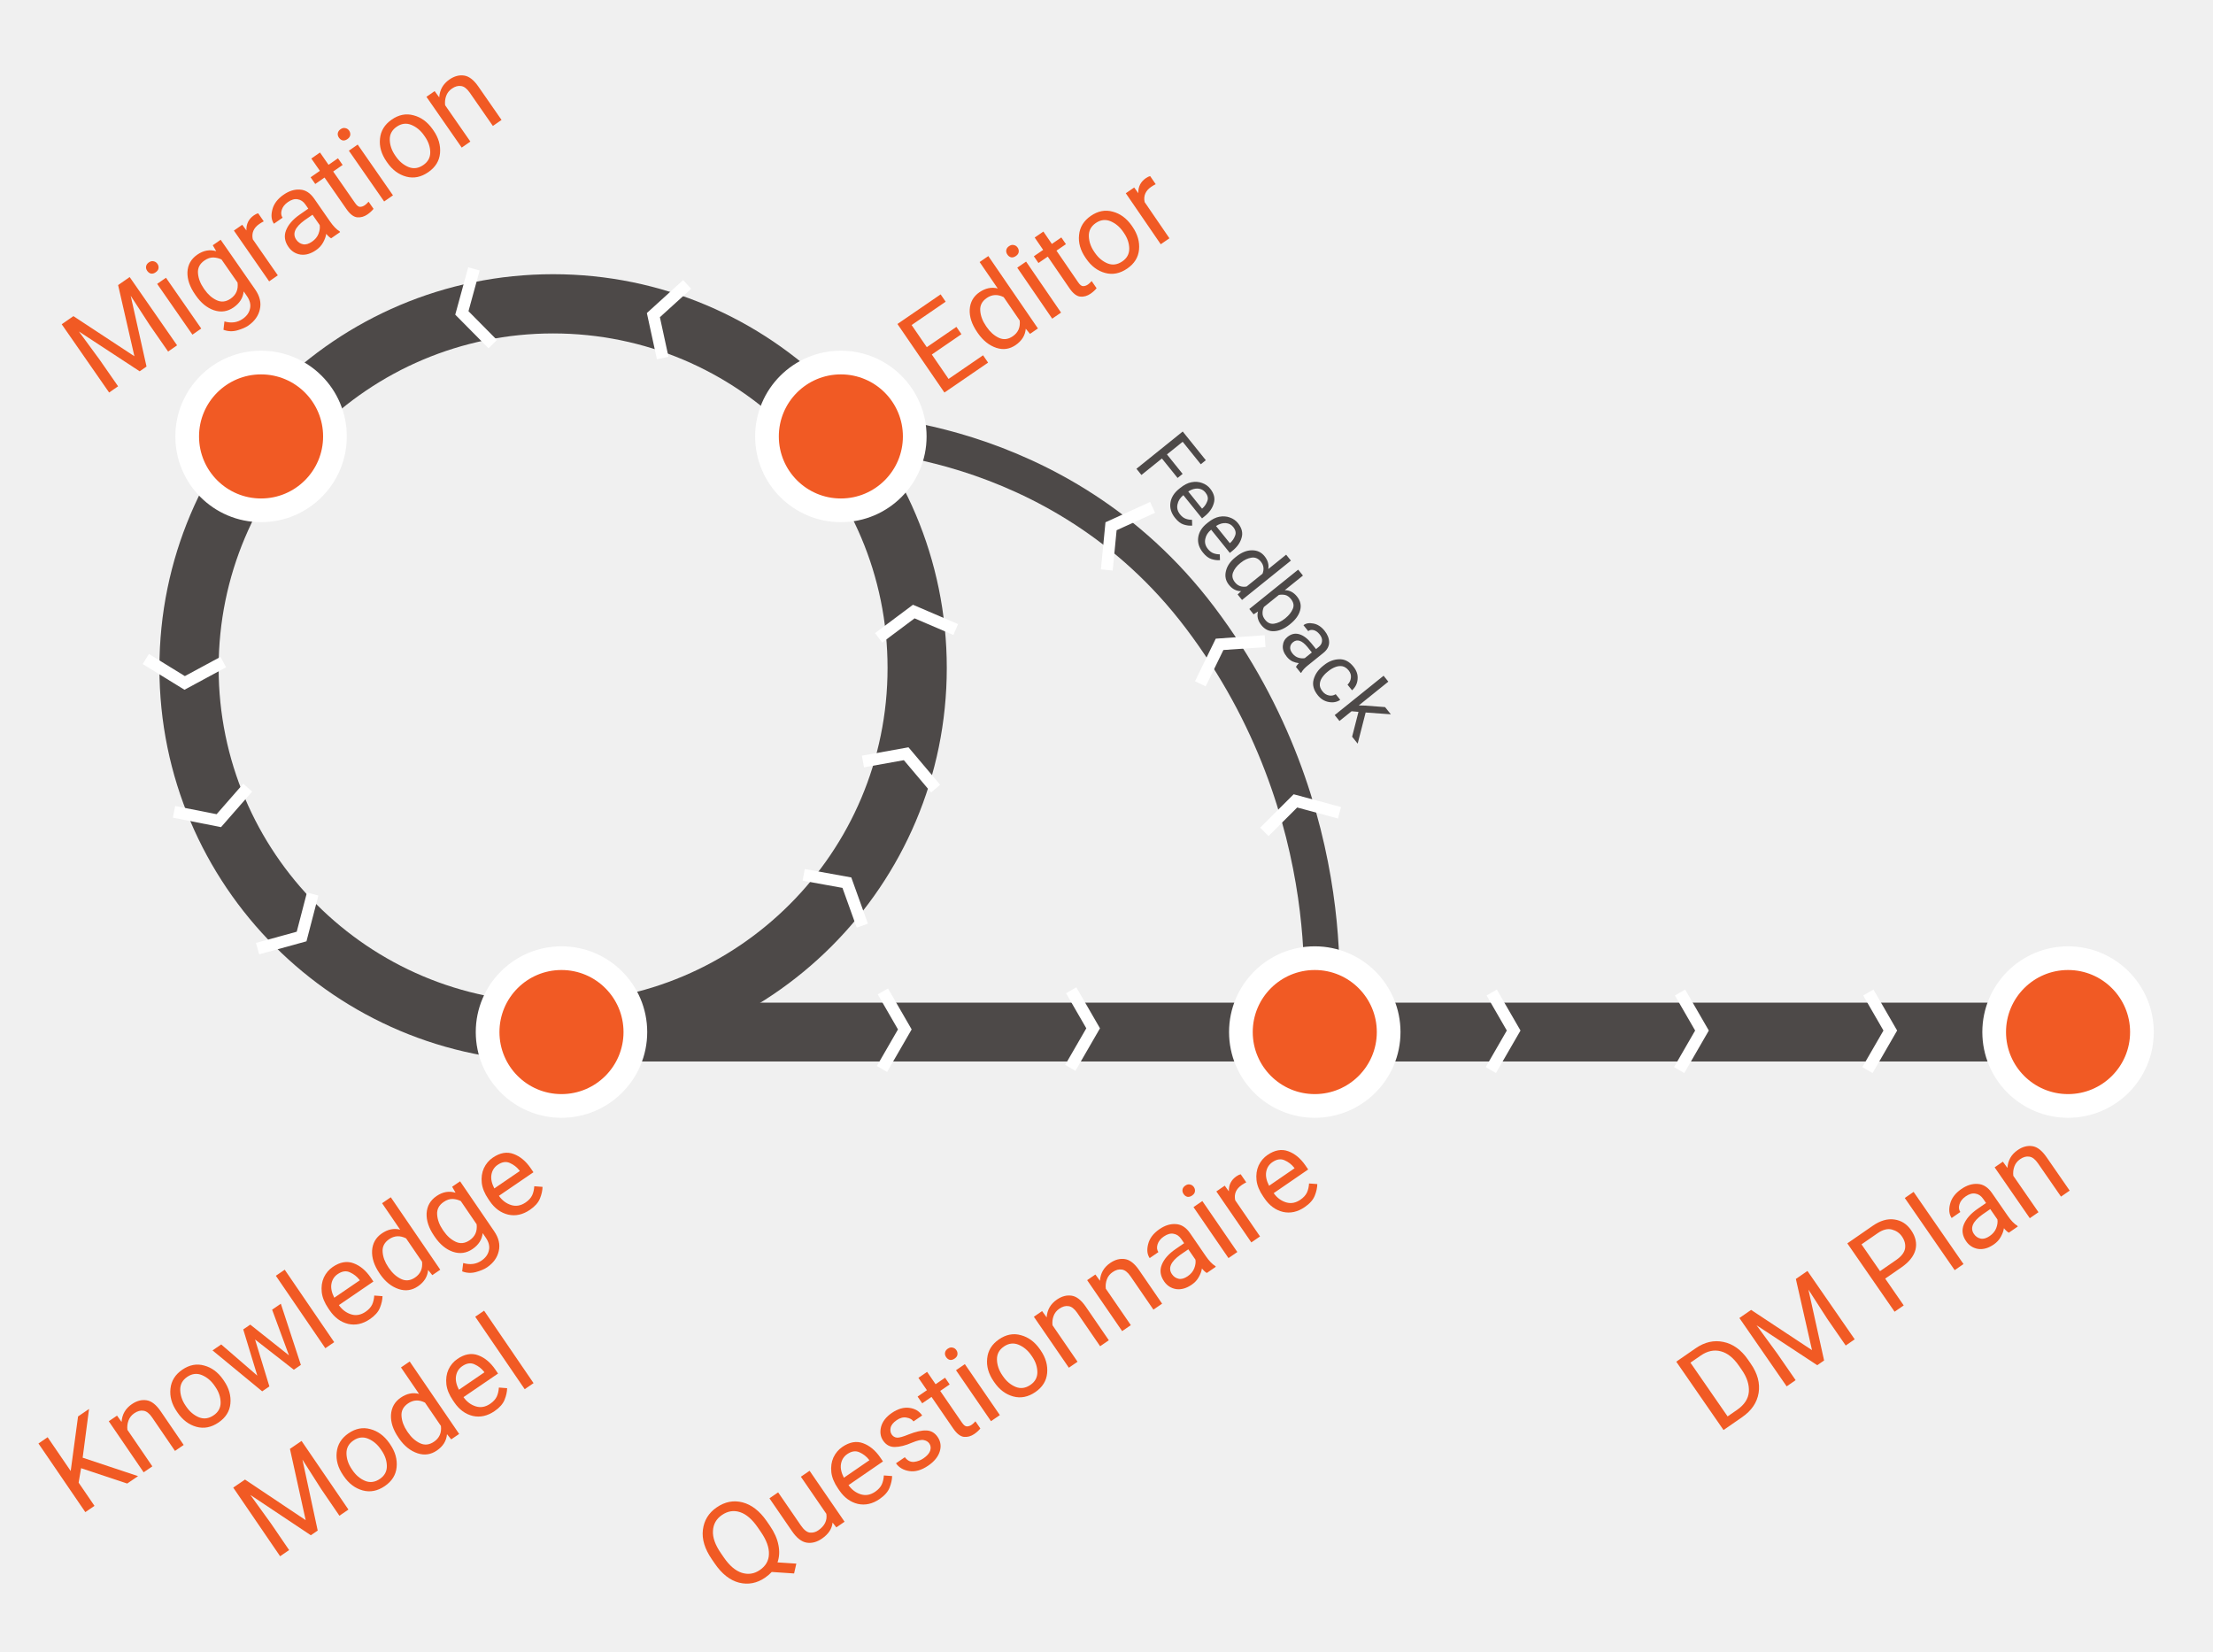
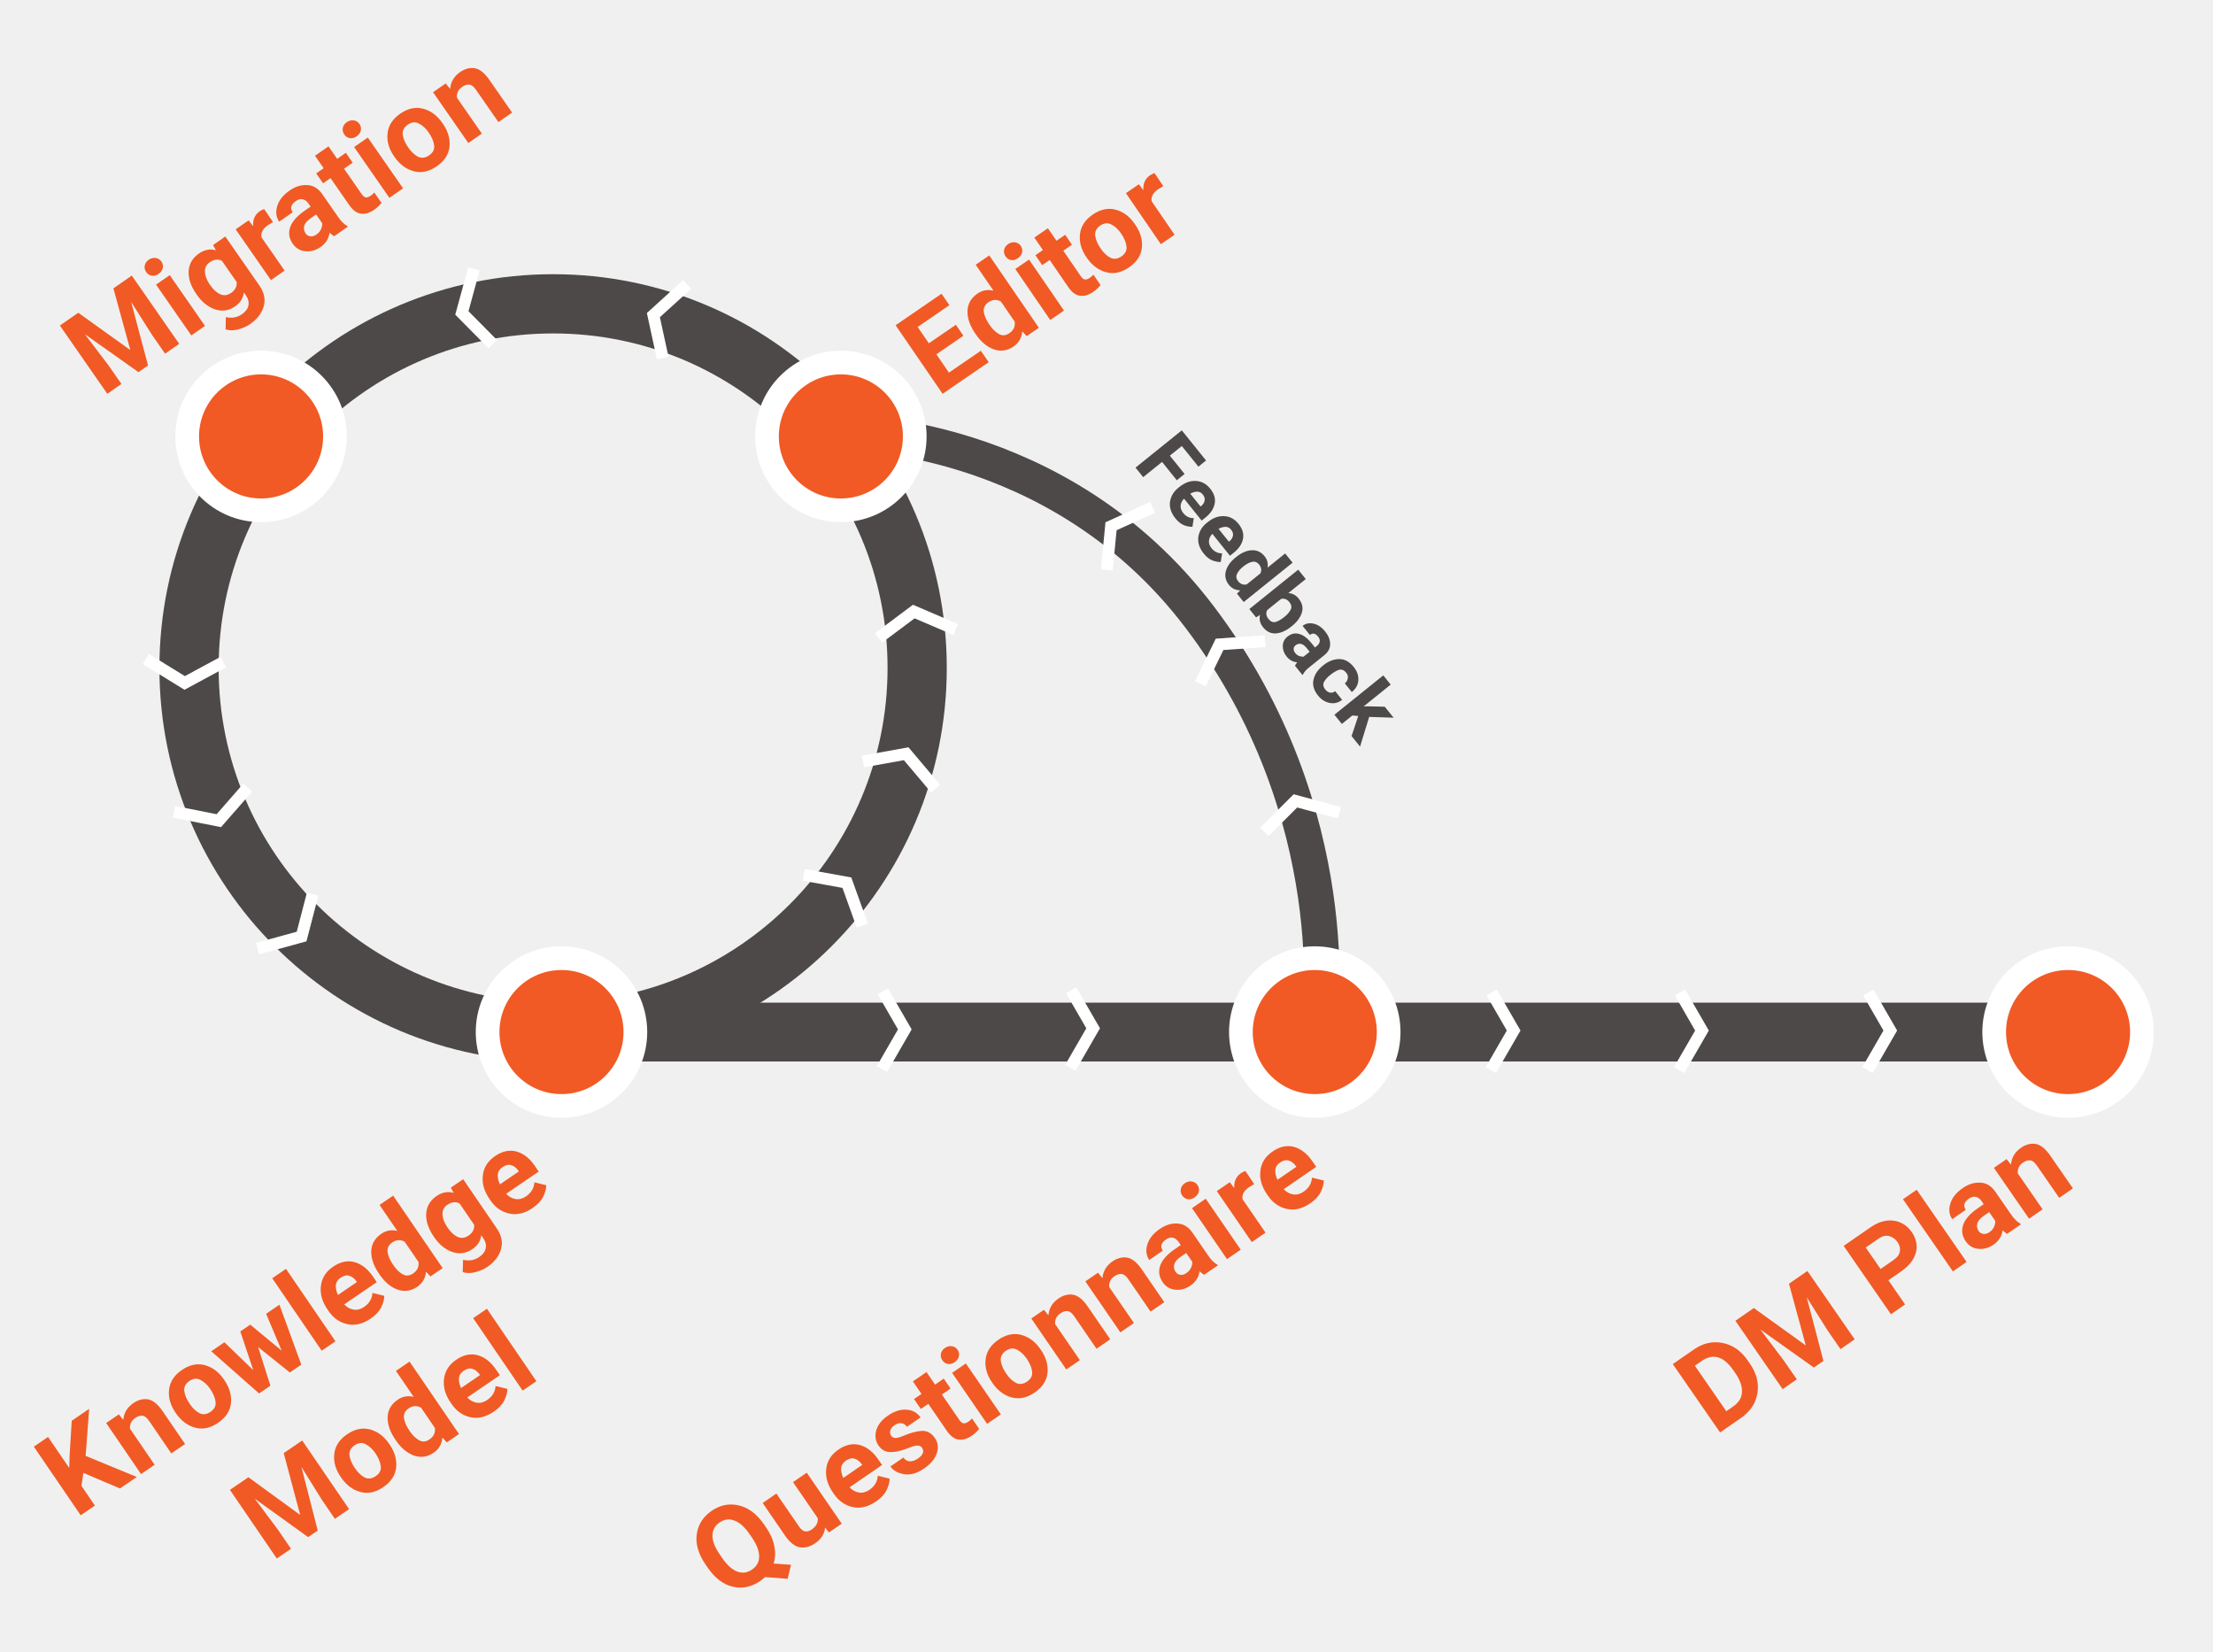
<svg xmlns="http://www.w3.org/2000/svg" width="186.828mm" height="139.428mm" viewBox="0 0 186.828 139.428" version="1.1" id="svg7129">
  <defs id="defs7123" />
  <g id="layer1" transform="translate(-19.2228,-36.03015)">
    <path style="fill:none;stroke:#4d4948;stroke-width:3;stroke-linecap:butt;stroke-linejoin:miter;stroke-miterlimit:4;stroke-dasharray:none;stroke-opacity:1" d="m 130.614,122.556 c 0,0 2.502,-17.759 -10.091,-34.409 C 108.527,72.286 90.249,72.53 90.249,72.53" id="path4693" />
    <circle style="opacity:1;fill:none;fill-opacity:1;stroke:#4d4948;stroke-width:5;stroke-miterlimit:4;stroke-dasharray:none;stroke-dashoffset:0;stroke-opacity:1" id="path815" cx="65.917" cy="92.412" r="30.736" />
    <path style="fill:none;stroke:#4d4948;stroke-width:4.965;stroke-linecap:round;stroke-linejoin:miter;stroke-miterlimit:4;stroke-dasharray:none;stroke-opacity:1" d="M 65.882,123.148 H 193.037" id="path817" />
    <circle style="opacity:1;fill:#f15a24;fill-opacity:1;stroke:#ffffff;stroke-width:2;stroke-linecap:round;stroke-miterlimit:4;stroke-dasharray:none;stroke-dashoffset:0;stroke-opacity:1" id="path819" cx="90.211" cy="72.87" r="6.237" />
    <circle style="opacity:1;fill:#f15a24;fill-opacity:1;stroke:#ffffff;stroke-width:2;stroke-linecap:round;stroke-miterlimit:4;stroke-dasharray:none;stroke-dashoffset:0;stroke-opacity:1" id="path819-3" cx="41.263" cy="72.87" r="6.237" />
    <circle style="opacity:1;fill:#f15a24;fill-opacity:1;stroke:#ffffff;stroke-width:2;stroke-linecap:round;stroke-miterlimit:4;stroke-dasharray:none;stroke-dashoffset:0;stroke-opacity:1" id="path819-4" cx="66.625" cy="123.148" r="6.237" />
    <circle style="opacity:1;fill:#f15a24;fill-opacity:1;stroke:#ffffff;stroke-width:2;stroke-linecap:round;stroke-miterlimit:4;stroke-dasharray:none;stroke-dashoffset:0;stroke-opacity:1" id="path819-2" cx="130.22" cy="123.148" r="6.237" />
    <circle style="opacity:1;fill:#f15a24;fill-opacity:1;stroke:#ffffff;stroke-width:2;stroke-linecap:round;stroke-miterlimit:4;stroke-dasharray:none;stroke-dashoffset:0;stroke-opacity:1" id="path819-6" cx="193.814" cy="123.148" r="6.237" />
    <text xml:space="preserve" style="font-style:normal;font-weight:normal;font-size:3.528px;line-height:1.25;font-family:sans-serif;letter-spacing:0px;word-spacing:0px;fill:#f15a24;fill-opacity:1;stroke:none;stroke-width:0.265" x="41.704" y="112.996" id="text856" transform="rotate(-34.42845)">
-       <tspan id="tspan854" x="41.704" y="112.996" style="font-style:normal;font-variant:normal;font-weight:normal;font-stretch:normal;font-size:9.878px;font-family:Roboto;-inkscape-font-specification:Roboto;fill:#f15a24;fill-opacity:1;stroke-width:0.265">Editor</tspan>
+       <tspan id="tspan854" x="41.704" y="112.996" style="font-style:normal;font-variant:normal;font-weight:bold;font-stretch:normal;font-size:9.878px;font-family:Roboto;-inkscape-font-specification:'Roboto Bold';fill:#f15a24;fill-opacity:1;stroke-width:0.265;">Editor</tspan>
    </text>
    <text xml:space="preserve" style="font-style:normal;font-weight:normal;font-size:3.528px;line-height:1.25;font-family:sans-serif;text-align:center;letter-spacing:0px;word-spacing:0px;text-anchor:middle;fill:#f15a24;fill-opacity:1;stroke:none;stroke-width:0.265" x="-43.783" y="150.068" id="text856-7" transform="rotate(-34.32819)">
-       <tspan id="tspan854-2" x="-43.783" y="150.068" style="font-style:normal;font-variant:normal;font-weight:normal;font-stretch:normal;font-size:9.878px;font-family:Roboto;-inkscape-font-specification:Roboto;text-align:center;text-anchor:middle;fill:#f15a24;fill-opacity:1;stroke-width:0.265">Knowledge</tspan>
-       <tspan x="-43.783" y="162.416" style="font-style:normal;font-variant:normal;font-weight:normal;font-stretch:normal;font-size:9.878px;font-family:Roboto;-inkscape-font-specification:Roboto;text-align:center;text-anchor:middle;fill:#f15a24;fill-opacity:1;stroke-width:0.265" id="tspan876">Model</tspan>
+       <tspan id="tspan854-2" x="-43.783" y="150.068" style="font-style:normal;font-variant:normal;font-weight:bold;font-stretch:normal;font-size:9.878px;font-family:Roboto;-inkscape-font-specification:'Roboto Bold';text-align:center;text-anchor:middle;fill:#f15a24;fill-opacity:1;stroke-width:0.265;">Knowledge</tspan>
+       <tspan x="-43.783" y="162.416" style="font-style:normal;font-variant:normal;font-weight:bold;font-stretch:normal;font-size:9.878px;font-family:Roboto;-inkscape-font-specification:'Roboto Bold';text-align:center;text-anchor:middle;fill:#f15a24;fill-opacity:1;stroke-width:0.265;" id="tspan876">Model</tspan>
    </text>
    <text xml:space="preserve" style="font-style:normal;font-weight:normal;font-size:3.528px;line-height:1.25;font-family:sans-serif;letter-spacing:0px;word-spacing:0px;fill:#f15a24;fill-opacity:1;stroke:none;stroke-width:0.265" x="-16.913" y="73.028" id="text856-6" transform="rotate(-34.78312)">
-       <tspan id="tspan854-7" x="-16.913" y="73.028" style="font-style:normal;font-variant:normal;font-weight:normal;font-stretch:normal;font-size:9.878px;font-family:Roboto;-inkscape-font-specification:Roboto;fill:#f15a24;fill-opacity:1;stroke-width:0.265">Migration</tspan>
+       <tspan id="tspan854-7" x="-16.913" y="73.028" style="font-style:normal;font-variant:normal;font-weight:bold;font-stretch:normal;font-size:9.878px;font-family:Roboto;-inkscape-font-specification:'Roboto Bold';fill:#f15a24;fill-opacity:1;stroke-width:0.265;">Migration</tspan>
    </text>
    <text xml:space="preserve" style="font-style:normal;font-weight:normal;font-size:3.528px;line-height:1.25;font-family:sans-serif;text-align:center;letter-spacing:0px;word-spacing:0px;text-anchor:middle;fill:#f15a24;fill-opacity:1;stroke:none;stroke-width:0.265" x="2.766" y="186.835" id="text856-7-4" transform="rotate(-34.4741)">
-       <tspan x="2.766" y="186.835" style="font-style:normal;font-variant:normal;font-weight:normal;font-stretch:normal;font-size:9.878px;font-family:Roboto;-inkscape-font-specification:Roboto;text-align:center;text-anchor:middle;fill:#f15a24;fill-opacity:1;stroke-width:0.265" id="tspan876-3">Questionnaire</tspan>
+       <tspan x="2.766" y="186.835" style="font-style:normal;font-variant:normal;font-weight:bold;font-stretch:normal;font-size:9.878px;font-family:Roboto;-inkscape-font-specification:'Roboto Bold';text-align:center;text-anchor:middle;fill:#f15a24;fill-opacity:1;stroke-width:0.265;" id="tspan876-3">Questionnaire</tspan>
    </text>
    <text xml:space="preserve" style="font-style:normal;font-weight:normal;font-size:3.528px;line-height:1.25;font-family:sans-serif;text-align:center;letter-spacing:0px;word-spacing:0px;text-anchor:middle;fill:#f15a24;fill-opacity:1;stroke:none;stroke-width:0.265" x="66.323" y="222.615" id="text856-7-4-3" transform="rotate(-34.66598)">
-       <tspan x="66.323" y="222.615" style="font-style:normal;font-variant:normal;font-weight:normal;font-stretch:normal;font-size:9.878px;font-family:Roboto;-inkscape-font-specification:Roboto;text-align:center;text-anchor:middle;fill:#f15a24;fill-opacity:1;stroke-width:0.265" id="tspan876-3-9">DM Plan</tspan>
+       <tspan x="66.323" y="222.615" style="font-style:normal;font-variant:normal;font-weight:bold;font-stretch:normal;font-size:9.878px;font-family:Roboto;-inkscape-font-specification:'Roboto Bold';text-align:center;text-anchor:middle;fill:#f15a24;fill-opacity:1;stroke-width:0.265;" id="tspan876-3-9">DM Plan</tspan>
    </text>
    <path style="fill:none;stroke:#ffffff;stroke-width:1;stroke-linecap:butt;stroke-linejoin:miter;stroke-miterlimit:4;stroke-dasharray:none;stroke-opacity:1" d="m 109.656,119.622 1.853,3.209 -1.927,3.337" id="path937-8" />
    <path style="fill:none;stroke:#ffffff;stroke-width:1;stroke-linecap:butt;stroke-linejoin:miter;stroke-miterlimit:4;stroke-dasharray:none;stroke-opacity:1" d="m 145.157,119.811 1.853,3.209 -1.927,3.337" id="path937-7" />
    <path style="fill:none;stroke:#ffffff;stroke-width:1;stroke-linecap:butt;stroke-linejoin:miter;stroke-miterlimit:4;stroke-dasharray:none;stroke-opacity:1" d="m 176.954,119.811 1.853,3.209 -1.927,3.337" id="path937-8-7" />
    <path style="fill:none;stroke:#ffffff;stroke-width:1;stroke-linecap:butt;stroke-linejoin:miter;stroke-miterlimit:4;stroke-dasharray:none;stroke-opacity:1" d="m 161.056,119.811 1.853,3.209 -1.927,3.337" id="path937-7-6" />
    <path style="fill:none;stroke:#ffffff;stroke-width:1;stroke-linecap:butt;stroke-linejoin:miter;stroke-miterlimit:4;stroke-dasharray:none;stroke-opacity:1" d="m 93.757,119.716 1.853,3.209 -1.927,3.337" id="path937-1" />
    <g id="g4667" transform="translate(13.1418,-27.92263)">
      <path id="path937-1-7" d="m 73.931,137.801 3.646,0.659 1.303,3.627" style="fill:none;stroke:#ffffff;stroke-width:1;stroke-linecap:butt;stroke-linejoin:miter;stroke-miterlimit:4;stroke-dasharray:none;stroke-opacity:1" />
      <path id="path937-1-7-5" d="m 78.935,128.233 3.647,-0.656 2.487,2.944" style="fill:none;stroke:#ffffff;stroke-width:1;stroke-linecap:butt;stroke-linejoin:miter;stroke-miterlimit:4;stroke-dasharray:none;stroke-opacity:1" />
      <path id="path937-1-7-9" d="m 80.256,117.794 2.968,-2.219 3.542,1.519" style="fill:none;stroke:#ffffff;stroke-width:1;stroke-linecap:butt;stroke-linejoin:miter;stroke-miterlimit:4;stroke-dasharray:none;stroke-opacity:1" />
    </g>
    <path style="fill:none;stroke:#ffffff;stroke-width:1;stroke-linecap:butt;stroke-linejoin:miter;stroke-miterlimit:4;stroke-dasharray:none;stroke-opacity:1" d="m 75.17,66.251 -0.787,-3.621 2.852,-2.591" id="path937-1-7-9-8" />
    <path style="fill:none;stroke:#ffffff;stroke-width:1;stroke-linecap:butt;stroke-linejoin:miter;stroke-miterlimit:4;stroke-dasharray:none;stroke-opacity:1" d="m 60.821,65.079 -2.606,-2.634 1.018,-3.717" id="path937-1-7-9-8-6" />
    <g transform="rotate(141.3818,64.04052,108.5774)" id="g4667-8" style="stroke:#ffffff">
      <path id="path937-1-7-8" d="m 73.931,137.801 3.646,0.659 1.303,3.627" style="fill:none;stroke:#ffffff;stroke-width:1;stroke-linecap:butt;stroke-linejoin:miter;stroke-miterlimit:4;stroke-dasharray:none;stroke-opacity:1" />
      <path id="path937-1-7-5-4" d="m 78.935,128.233 3.647,-0.656 2.487,2.944" style="fill:none;stroke:#ffffff;stroke-width:1;stroke-linecap:butt;stroke-linejoin:miter;stroke-miterlimit:4;stroke-dasharray:none;stroke-opacity:1" />
      <path id="path937-1-7-9-82" d="m 80.256,117.794 2.968,-2.219 3.542,1.519" style="fill:none;stroke:#ffffff;stroke-width:1;stroke-linecap:butt;stroke-linejoin:miter;stroke-miterlimit:4;stroke-dasharray:none;stroke-opacity:1" />
    </g>
    <g transform="rotate(-53.81958,65.98861,67.941)" id="g4667-83">
      <path id="path937-1-7-7" d="m 70.471,138.965 3.661,0.573 1.387,3.595" style="fill:none;stroke:#ffffff;stroke-width:1;stroke-linecap:butt;stroke-linejoin:miter;stroke-miterlimit:4;stroke-dasharray:none;stroke-opacity:1" />
      <path id="path937-1-7-5-46" d="m 77.37,127.225 3.647,-0.656 2.487,2.944" style="fill:none;stroke:#ffffff;stroke-width:1;stroke-linecap:butt;stroke-linejoin:miter;stroke-miterlimit:4;stroke-dasharray:none;stroke-opacity:1" />
      <path id="path937-1-7-9-0" d="m 80.466,115.177 3.188,-1.888 3.359,1.89" style="fill:none;stroke:#ffffff;stroke-width:1;stroke-linecap:butt;stroke-linejoin:miter;stroke-miterlimit:4;stroke-dasharray:none;stroke-opacity:1" />
    </g>
    <text xml:space="preserve" style="font-style:normal;font-weight:normal;font-size:3.528px;line-height:1.25;font-family:sans-serif;letter-spacing:0px;word-spacing:0px;fill:#4d4948;fill-opacity:1;stroke:none;stroke-width:0.265" x="130.527" y="-42.307" id="text856-1" transform="rotate(51.16647)">
-       <tspan id="tspan854-1" x="130.527" y="-42.307" style="font-style:normal;font-variant:normal;font-weight:normal;font-stretch:normal;font-size:7.056px;font-family:Roboto;-inkscape-font-specification:Roboto;fill:#4d4948;fill-opacity:1;stroke-width:0.265">Feedback</tspan>
+       <tspan id="tspan854-1" x="130.527" y="-42.307" style="font-style:normal;font-variant:normal;font-weight:bold;font-stretch:normal;font-size:7.056px;font-family:Roboto;-inkscape-font-specification:'Roboto Bold';fill:#4d4948;fill-opacity:1;stroke-width:0.265;">Feedback</tspan>
    </text>
  </g>
</svg>
